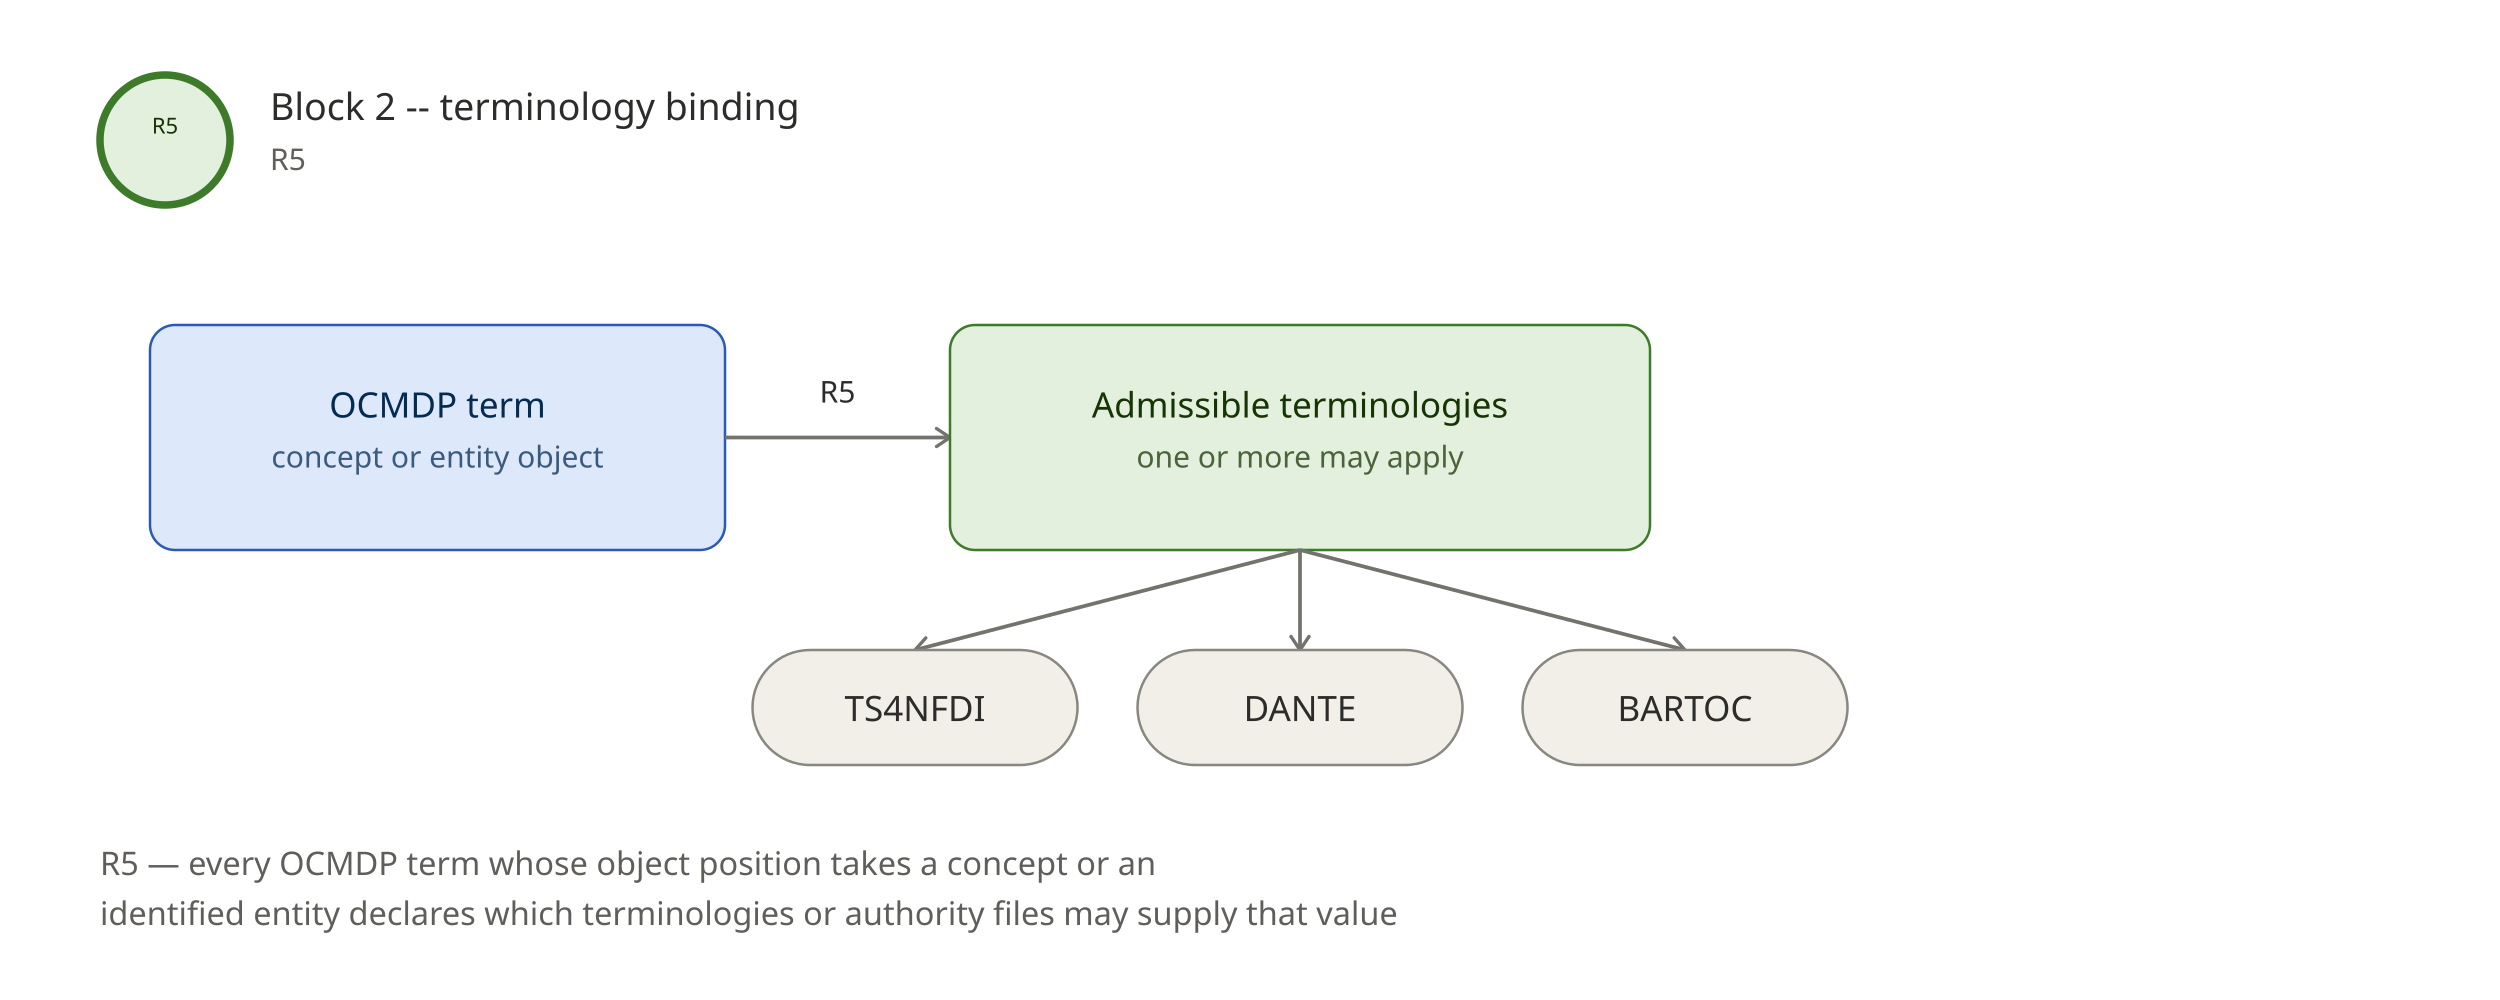
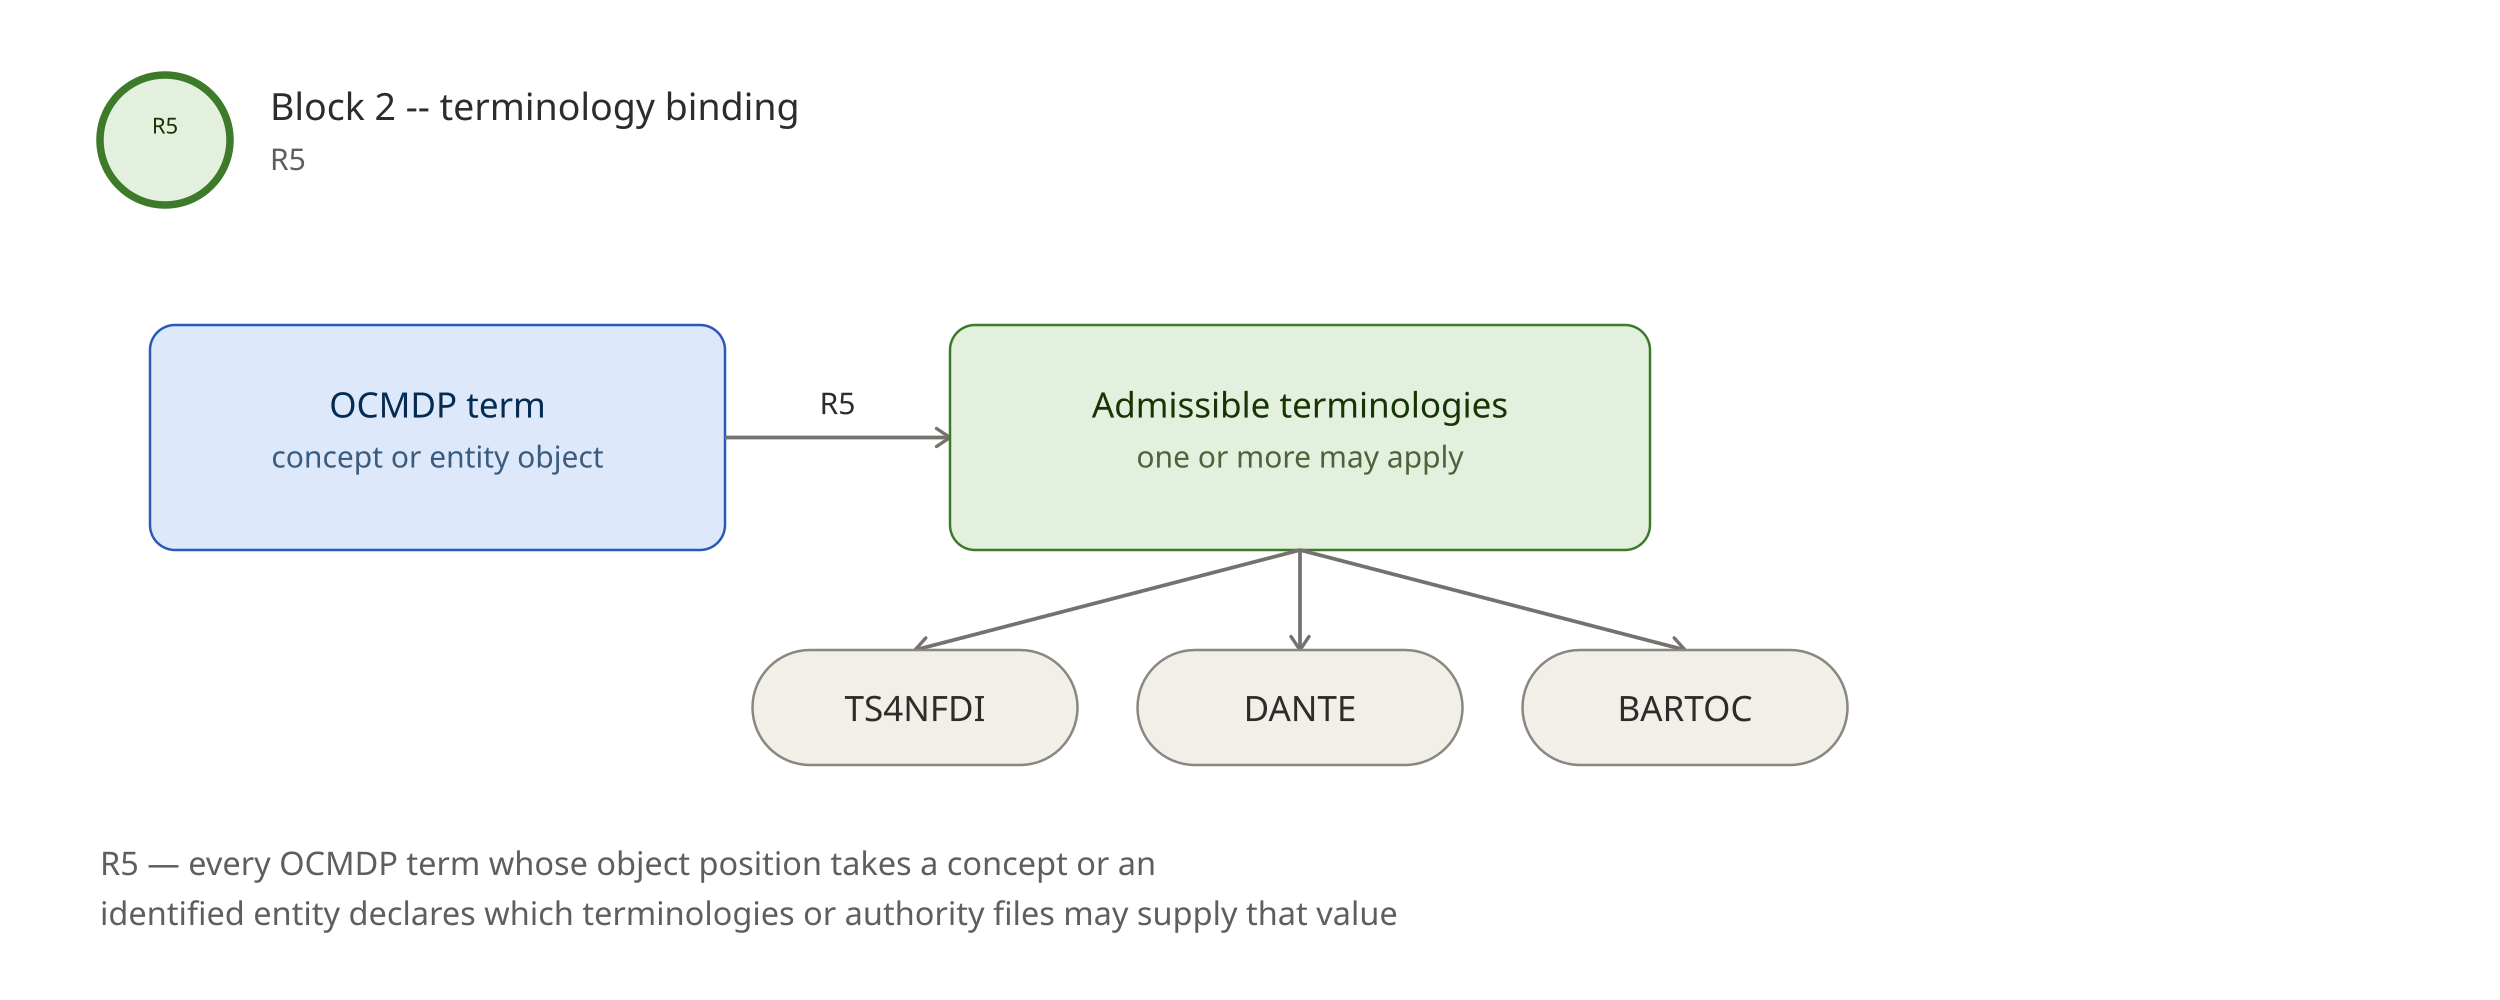
<svg xmlns="http://www.w3.org/2000/svg" width="1000" height="400" viewBox="0 0 1000 400" role="img">
  <defs>
    <marker id="arrow" viewBox="0 0 10 10" refX="8" refY="5" markerWidth="6" markerHeight="6" orient="auto-start-reverse">
      <path d="M2 1L8 5L2 9" fill="none" stroke="#73726c" stroke-width="1.5" stroke-linecap="round" stroke-linejoin="round" />
    </marker>
  </defs>
  <circle cx="66.0" cy="56.0" r="26.0" fill="#e2f0dd" stroke="#3d7a2a" stroke-width="3" />
  <text x="66.0" y="50.0" text-anchor="middle" dominant-baseline="central" font-family="Fira Sans" font-weight="500" font-size="8.8" fill="#173404">R5</text>
  <text x="66.0" y="64.8" text-anchor="middle" dominant-baseline="central" font-family="Fira Sans" font-size="3.9" fill="#173404" opacity="0.8" />
  <text x="108.0" y="48.0" font-family="Fira Sans" font-weight="500" font-size="15" fill="#2c2c2a">Block 2 -- terminology binding</text>
  <text x="108.0" y="68.0" font-family="Fira Sans" font-size="12" fill="#5f5e5a">R5</text>
  <rect x="60.0" y="130.0" width="230.0" height="90.0" rx="10" fill="#dde9fb" stroke="#2a5ab5" stroke-width="1" />
  <text x="175.0" y="167.0" text-anchor="middle" font-family="Fira Sans" font-weight="500" font-size="14" fill="#042c53">OCMDP term</text>
  <text x="175.0" y="187.0" text-anchor="middle" font-family="Fira Sans" font-size="12" fill="#042c53" opacity="0.75">concept or entity object</text>
  <line x1="290.0" y1="175.0" x2="380.0" y2="175.0" stroke="#73726c" stroke-width="1.5" marker-end="url(#arrow)" />
-   <text x="335.0" y="161.0" text-anchor="middle" font-family="Fira Sans" font-weight="500" font-size="12" fill="#2c2c2a">R5</text>
+   <text x="335.0" y="161.0" text-anchor="middle" dominant-baseline="central" font-family="Fira Sans" font-weight="500" font-size="12" fill="#2c2c2a">R5</text>
  <rect x="380.0" y="130.0" width="280.0" height="90.0" rx="10" fill="#e2f0dd" stroke="#3d7a2a" stroke-width="1" />
  <text x="520.0" y="167.0" text-anchor="middle" font-family="Fira Sans" font-weight="500" font-size="14" fill="#173404">Admissible terminologies</text>
  <text x="520.0" y="187.0" text-anchor="middle" font-family="Fira Sans" font-size="12" fill="#173404" opacity="0.75">one or more may apply</text>
  <line x1="520.0" y1="220.0" x2="366.0" y2="260.0" stroke="#73726c" stroke-width="1.5" marker-end="url(#arrow)" />
  <rect x="301.0" y="260.0" width="130.0" height="46.0" rx="23" fill="#f1efe8" stroke="#888780" stroke-width="1" />
  <text x="366.0" y="283.0" text-anchor="middle" dominant-baseline="central" font-family="Fira Sans" font-weight="500" font-size="14" fill="#2c2c2a">TS4NFDI</text>
  <line x1="520.0" y1="220.0" x2="520.0" y2="260.0" stroke="#73726c" stroke-width="1.5" marker-end="url(#arrow)" />
  <rect x="455.0" y="260.0" width="130.0" height="46.0" rx="23" fill="#f1efe8" stroke="#888780" stroke-width="1" />
  <text x="520.0" y="283.0" text-anchor="middle" dominant-baseline="central" font-family="Fira Sans" font-weight="500" font-size="14" fill="#2c2c2a">DANTE</text>
  <line x1="520.0" y1="220.0" x2="674.0" y2="260.0" stroke="#73726c" stroke-width="1.5" marker-end="url(#arrow)" />
  <rect x="609.0" y="260.0" width="130.0" height="46.0" rx="23" fill="#f1efe8" stroke="#888780" stroke-width="1" />
  <text x="674.0" y="283.0" text-anchor="middle" dominant-baseline="central" font-family="Fira Sans" font-weight="500" font-size="14" fill="#2c2c2a">BARTOC</text>
  <text x="40.0" y="350.0" font-family="Fira Sans" font-size="13" fill="#5f5e5a">R5 — every OCMDP term whose object position takes a concept or an</text>
  <text x="40.0" y="370.0" font-family="Fira Sans" font-size="13" fill="#5f5e5a">identified entity declares which terminologies or authority files may supply that value</text>
</svg>
